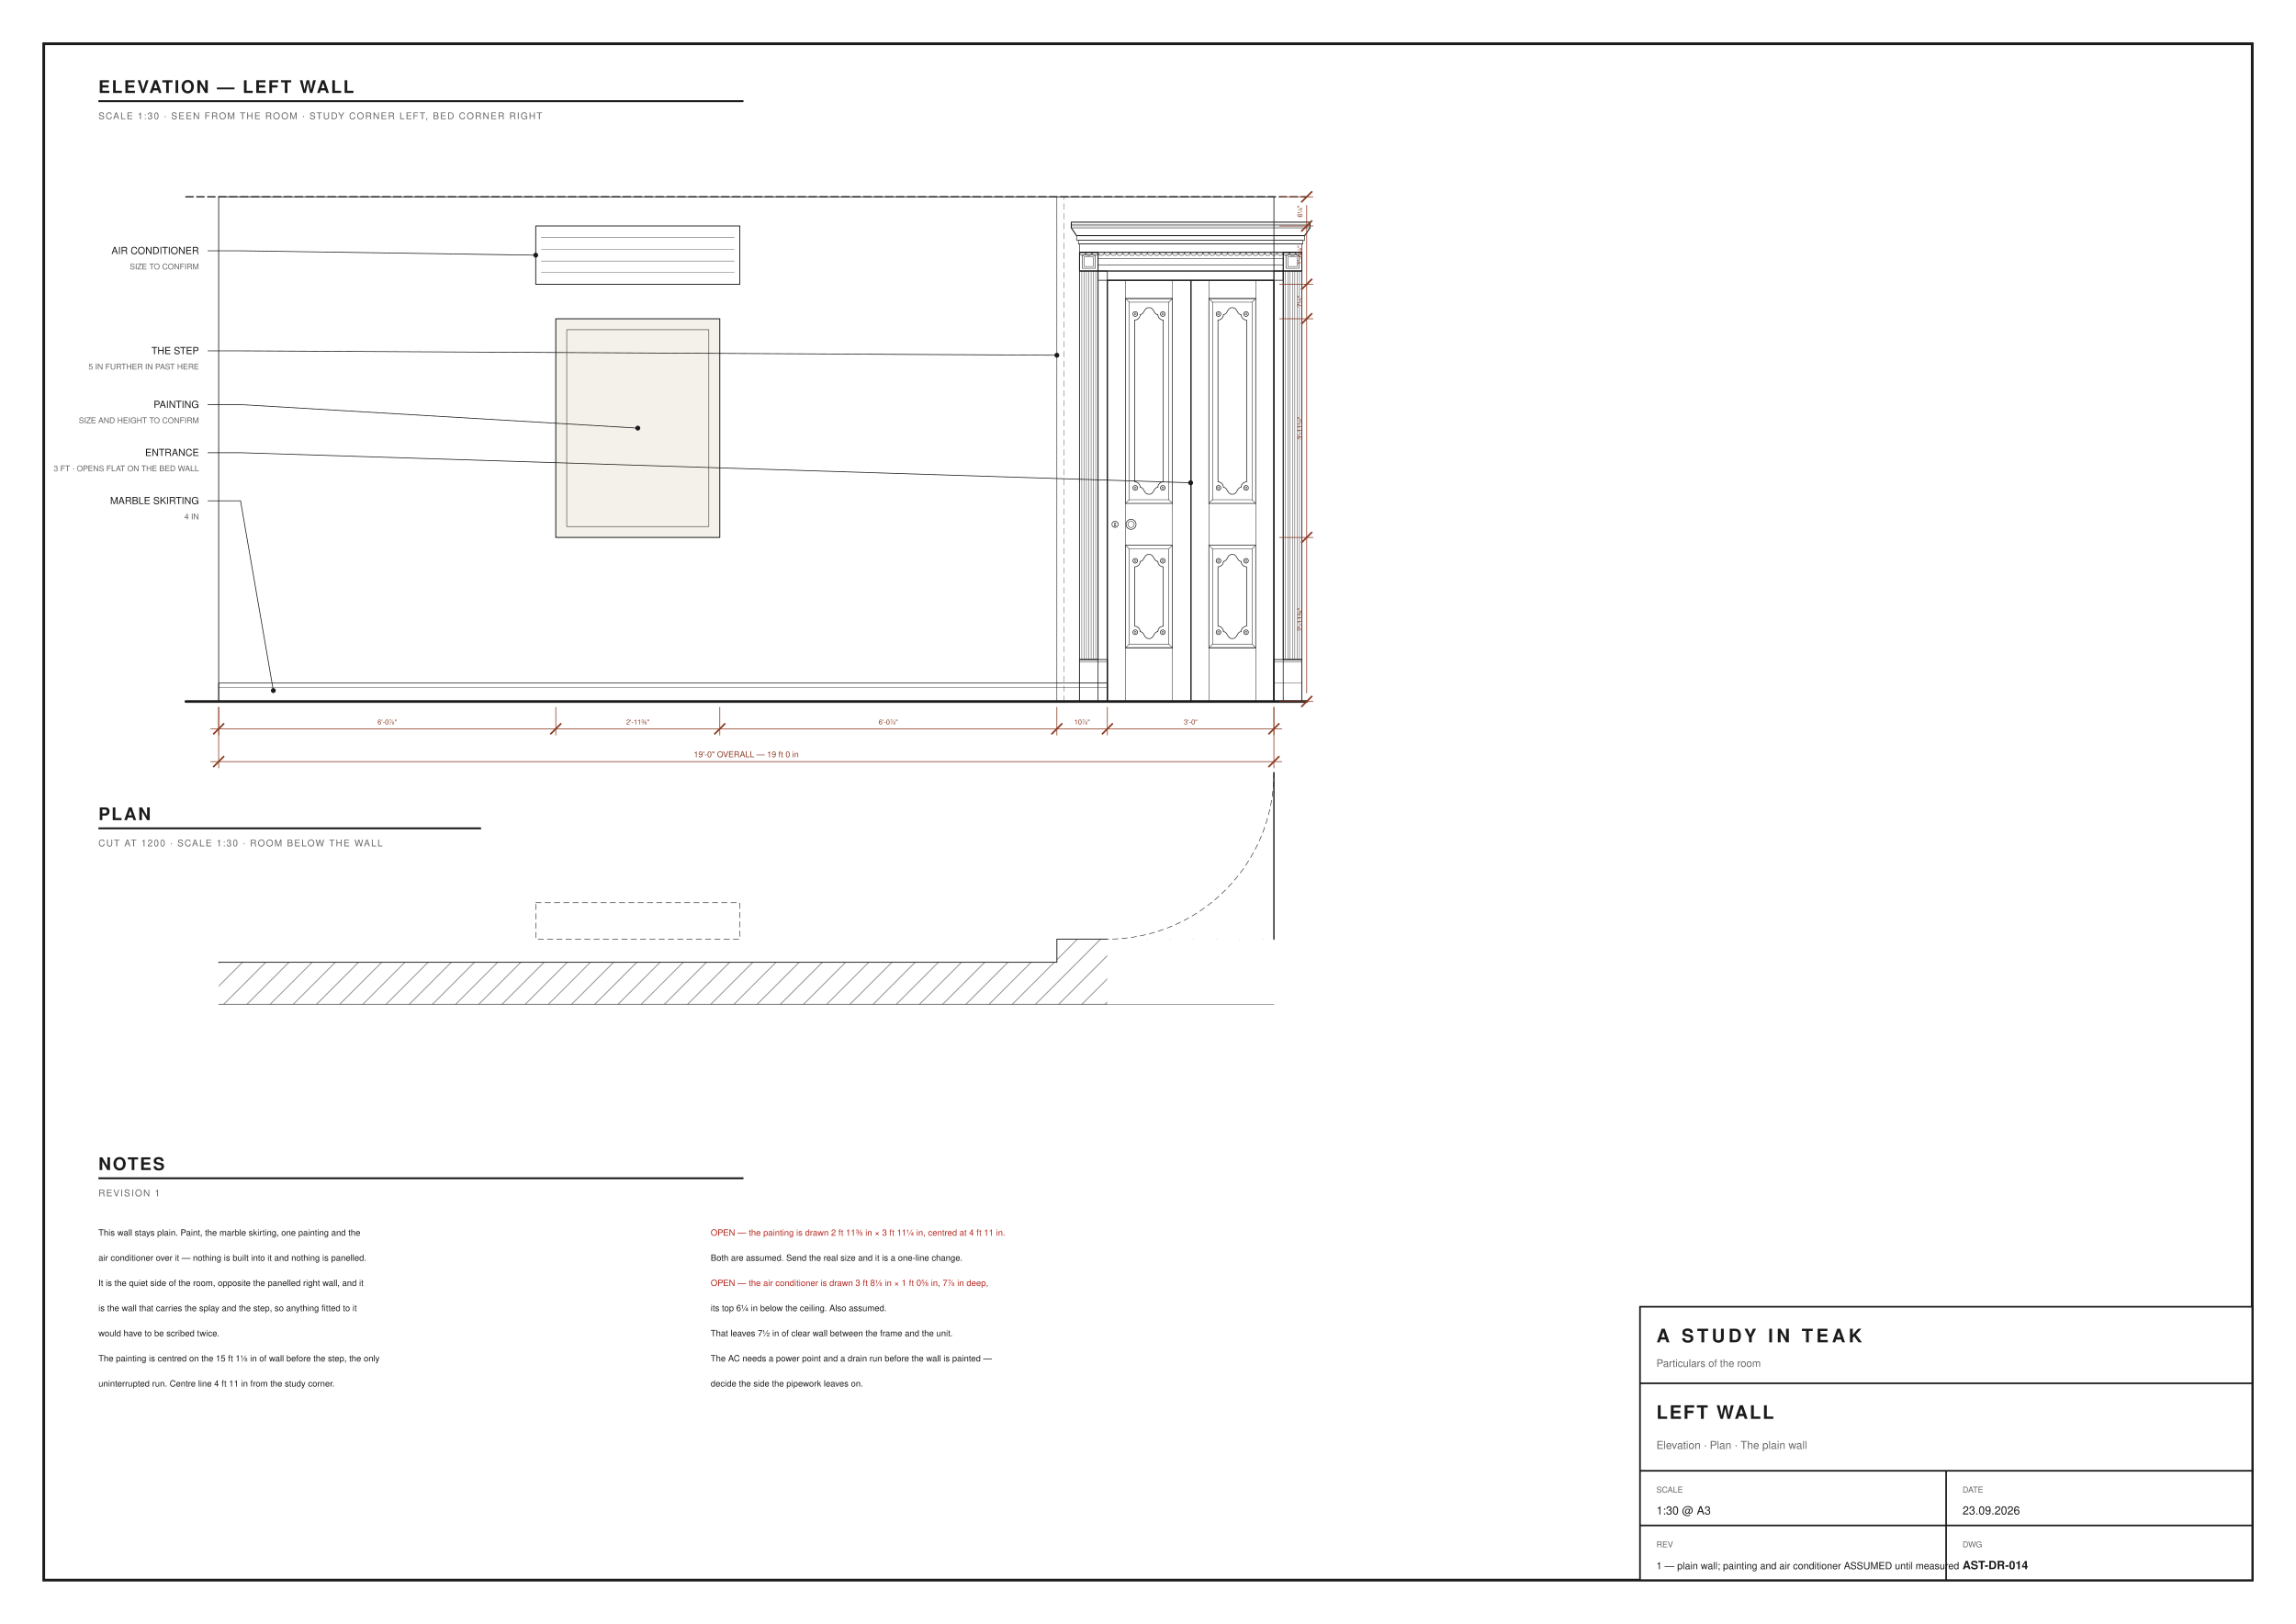
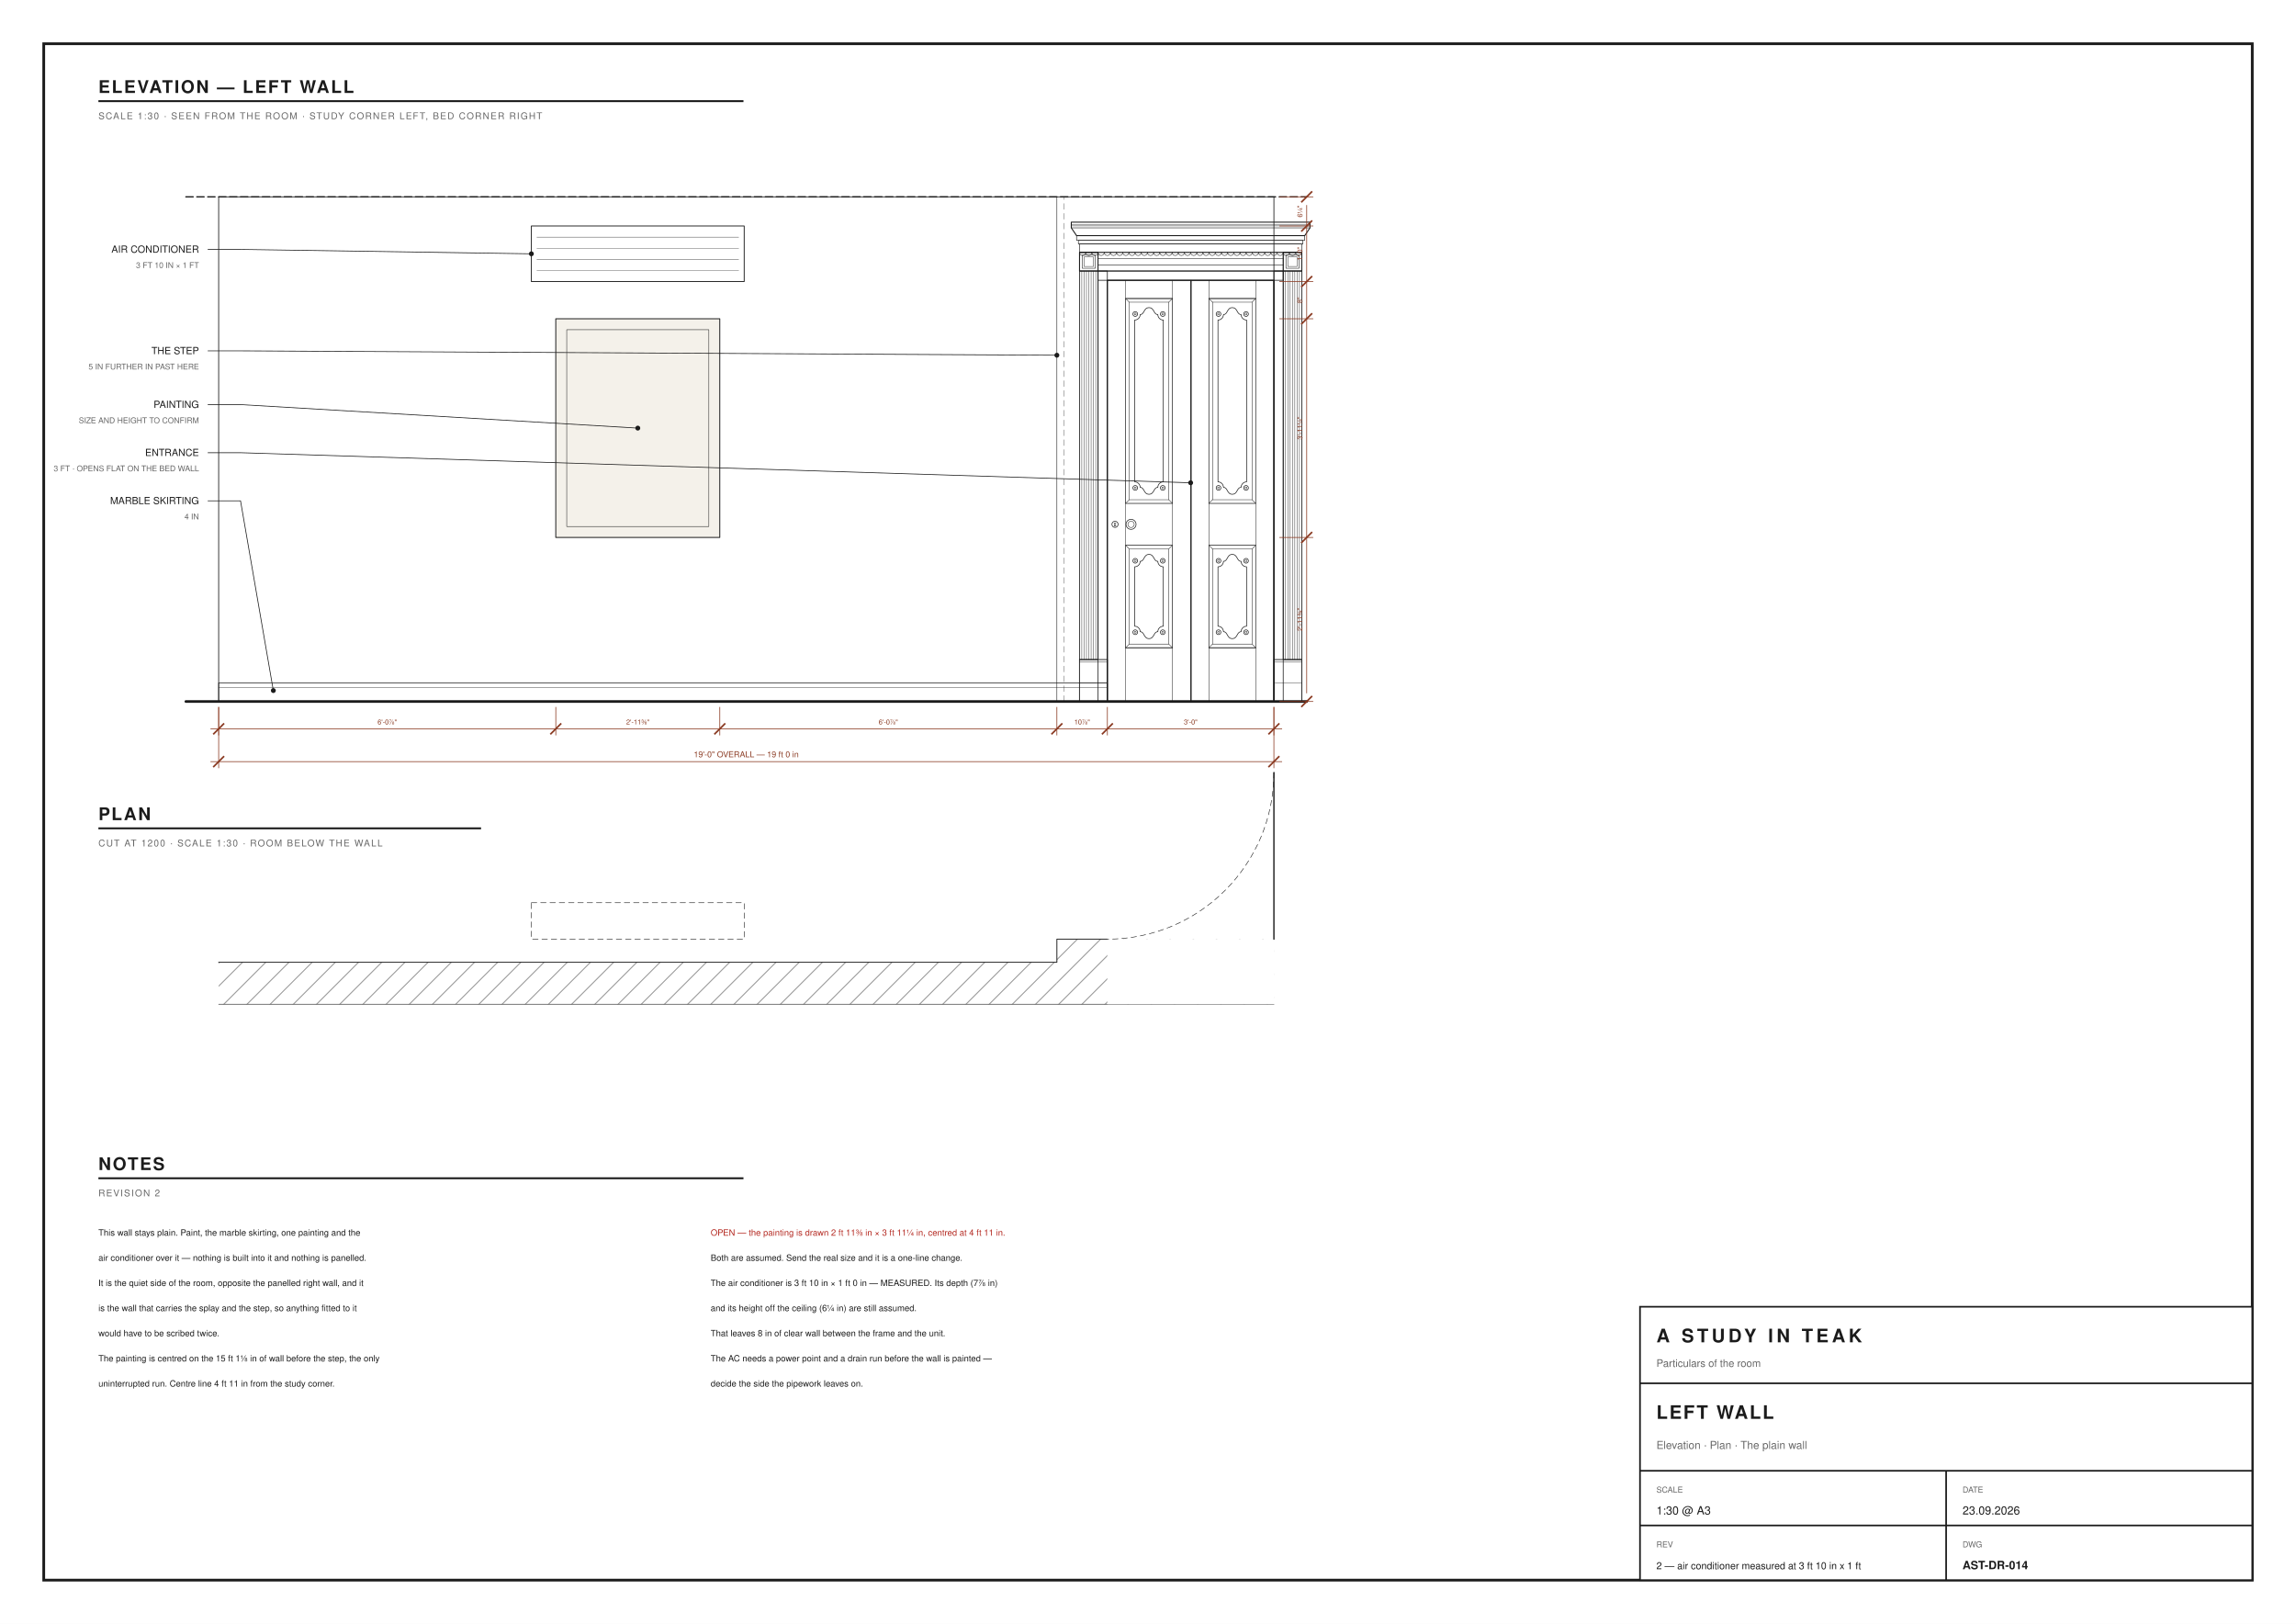
<svg xmlns="http://www.w3.org/2000/svg" viewBox="0 0 420 297" class="sheet">
  <style>.dk-mm{display:none}</style>
  <rect x="0" y="0" width="420" height="297" fill="#fff" />
  <rect x="8" y="8" width="404" height="281" fill="none" stroke="#1b1b1b" stroke-width="0.5" />
  <defs>
    <pattern id="hatchLW" patternUnits="userSpaceOnUse" width="90" height="90" patternTransform="rotate(45)">
      <line x1="0" y1="0" x2="0" y2="90" stroke="#9a9a9a" stroke-width="10" />
    </pattern>
  </defs>
  <text x="18" y="17" font-size="3.2" text-anchor="start" fill="#1b1b1b" font-weight="700" letter-spacing="0.3" font-family="Helvetica, Arial, sans-serif">ELEVATION — LEFT WALL</text>
  <line x1="18" y1="18.5" x2="136" y2="18.5" stroke="#1b1b1b" stroke-width="0.35" />
  <text x="18" y="21.8" font-size="1.7" text-anchor="start" fill="#666" font-weight="400" letter-spacing="0.2" font-family="Helvetica, Arial, sans-serif">SCALE 1:30 · SEEN FROM THE ROOM · STUDY CORNER LEFT, BED CORNER RIGHT</text>
  <g transform="translate(40 36) scale(0.03333333)" stroke="#1b1b1b" stroke-width="9" fill="none" stroke-linejoin="round" stroke-linecap="round">
    <rect x="0" y="0" width="5791" height="2769" fill="none" stroke-width="4.32" />
    <line x1="4600" y1="2769" x2="4600" y2="0" stroke-width="2.88" />
    <g stroke-dasharray="32.4 21.6">
      <line x1="4640" y1="2769" x2="4640" y2="0" stroke-width="1.8" />
    </g>
    <rect x="0" y="2667" width="4877" height="102" fill="none" stroke-width="3.6" />
    <line x1="0" y1="2692" x2="4877" y2="2692" stroke-width="2.16" />
    <g transform="translate(4724,139)" stroke-width="3.6">
      <rect x="102" y="268" width="51" height="2362" fill="none" stroke-width="3.96" />
      <rect x="0" y="166" width="102" height="2234" fill="none" stroke-width="4.32" />
      <line x1="12.75" y1="268" x2="12.75" y2="2400" stroke-width="2.16" />
      <line x1="25.5" y1="268" x2="25.5" y2="2400" stroke-width="2.16" />
      <line x1="38.25" y1="268" x2="38.25" y2="2400" stroke-width="2.16" />
      <line x1="51" y1="268" x2="51" y2="2400" stroke-width="2.16" />
      <line x1="63.75" y1="268" x2="63.75" y2="2400" stroke-width="2.16" />
      <line x1="76.5" y1="268" x2="76.5" y2="2400" stroke-width="2.16" />
      <line x1="89.25" y1="268" x2="89.25" y2="2400" stroke-width="2.16" />
      <line x1="0" y1="268" x2="102" y2="268" stroke-width="3.24" />
      <rect x="0" y="2400" width="153" height="230" fill="none" stroke-width="4.68" />
      <line x1="0" y1="2414" x2="153" y2="2414" stroke-width="2.52" />
      <line x1="0" y1="2528" x2="153" y2="2528" stroke-width="1.98" />
      <rect x="1067" y="268" width="51" height="2362" fill="none" stroke-width="3.96" />
      <rect x="1118" y="166" width="102" height="2234" fill="none" stroke-width="4.32" />
      <line x1="1130.75" y1="268" x2="1130.75" y2="2400" stroke-width="2.16" />
      <line x1="1143.5" y1="268" x2="1143.5" y2="2400" stroke-width="2.16" />
      <line x1="1156.25" y1="268" x2="1156.25" y2="2400" stroke-width="2.16" />
      <line x1="1169" y1="268" x2="1169" y2="2400" stroke-width="2.16" />
      <line x1="1181.75" y1="268" x2="1181.75" y2="2400" stroke-width="2.16" />
      <line x1="1194.5" y1="268" x2="1194.5" y2="2400" stroke-width="2.16" />
      <line x1="1207.25" y1="268" x2="1207.25" y2="2400" stroke-width="2.16" />
      <line x1="1118" y1="268" x2="1220" y2="268" stroke-width="3.24" />
      <rect x="1067" y="2400" width="153" height="230" fill="none" stroke-width="4.68" />
      <line x1="1067" y1="2414" x2="1220" y2="2414" stroke-width="2.52" />
      <line x1="1067" y1="2528" x2="1220" y2="2528" stroke-width="1.98" />
      <rect x="153" y="319" width="914" height="2311" fill="none" stroke-width="5.4" />
      <g transform="translate(153,319)" stroke-width="3.6">
        <rect x="0" y="0" width="457" height="2311" />
        <g stroke-width="2.52">
          <line x1="100" y1="100" x2="357" y2="100" />
          <line x1="100" y1="2016" x2="357" y2="2016" />
          <line x1="100" y1="1224" x2="100" y2="1454" />
          <line x1="357" y1="1224" x2="357" y2="1454" />
          <line x1="100" y1="0" x2="100" y2="100" />
          <line x1="357" y1="0" x2="357" y2="100" />
          <line x1="100" y1="2016" x2="100" y2="2311" />
          <line x1="357" y1="2016" x2="357" y2="2311" />
        </g>
        <rect x="100" y="100" width="257" height="1124" />
        <g stroke-width="2.52">
          <rect x="120" y="120" width="217" height="1084" />
          <line x1="100" y1="100" x2="120" y2="120" />
          <line x1="357" y1="100" x2="337" y2="120" />
          <line x1="100" y1="1224" x2="120" y2="1204" />
          <line x1="357" y1="1224" x2="337" y2="1204" />
        </g>
        <path d="M 150 1106 L 150 218 A 30 30 0 0 0 180 188 C 204.25 188 198.43 150 228.5 150 C 258.57 150 252.75 188 277 188 A 30 30 0 0 0 307 218 L 307 1106 A 30 30 0 0 0 277 1136 C 252.75 1136 258.57 1174 228.5 1174 C 198.43 1174 204.25 1136 180 1136 A 30 30 0 0 0 150 1106 Z" />
        <circle cx="153" cy="185" r="13" />
        <circle cx="153" cy="185" r="5.2" stroke-width="2.52" />
        <circle cx="304" cy="185" r="13" />
        <circle cx="304" cy="185" r="5.2" stroke-width="2.52" />
        <circle cx="153" cy="1139" r="13" />
        <circle cx="153" cy="1139" r="5.2" stroke-width="2.52" />
        <circle cx="304" cy="1139" r="13" />
        <circle cx="304" cy="1139" r="5.2" stroke-width="2.52" />
        <rect x="100" y="1454" width="257" height="562" />
        <g stroke-width="2.52">
          <rect x="120" y="1474" width="217" height="522" />
          <line x1="100" y1="1454" x2="120" y2="1474" />
          <line x1="357" y1="1454" x2="337" y2="1474" />
          <line x1="100" y1="2016" x2="120" y2="1996" />
          <line x1="357" y1="2016" x2="337" y2="1996" />
        </g>
        <path d="M 150 1898 L 150 1572 A 30 30 0 0 0 180 1542 C 204.25 1542 198.43 1504 228.5 1504 C 258.57 1504 252.75 1542 277 1542 A 30 30 0 0 0 307 1572 L 307 1898 A 30 30 0 0 0 277 1928 C 252.75 1928 258.57 1966 228.5 1966 C 198.43 1966 204.25 1928 180 1928 A 30 30 0 0 0 150 1898 Z" />
        <circle cx="153" cy="1539" r="13" />
        <circle cx="153" cy="1539" r="5.2" stroke-width="2.52" />
        <circle cx="304" cy="1539" r="13" />
        <circle cx="304" cy="1539" r="5.2" stroke-width="2.52" />
        <circle cx="153" cy="1931" r="13" />
        <circle cx="153" cy="1931" r="5.2" stroke-width="2.52" />
        <circle cx="304" cy="1931" r="13" />
        <circle cx="304" cy="1931" r="5.2" stroke-width="2.52" />
        <circle cx="130" cy="1339" r="27.5" />
        <circle cx="130" cy="1339" r="17.5" stroke-width="2.52" />
        <circle cx="42" cy="1339" r="17" />
        <path stroke-width="2.52" d="M 39 1338 A 4.5 4.5 0 1 1 45 1338 L 46.5 1349 L 37.5 1349 Z" />
        <rect x="457" y="0" width="457" height="2311" />
        <g stroke-width="2.52">
          <line x1="557" y1="100" x2="814" y2="100" />
          <line x1="557" y1="2016" x2="814" y2="2016" />
          <line x1="557" y1="1224" x2="557" y2="1454" />
          <line x1="814" y1="1224" x2="814" y2="1454" />
          <line x1="557" y1="0" x2="557" y2="100" />
          <line x1="814" y1="0" x2="814" y2="100" />
          <line x1="557" y1="2016" x2="557" y2="2311" />
          <line x1="814" y1="2016" x2="814" y2="2311" />
        </g>
        <rect x="557" y="100" width="257" height="1124" />
        <g stroke-width="2.52">
          <rect x="577" y="120" width="217" height="1084" />
          <line x1="557" y1="100" x2="577" y2="120" />
          <line x1="814" y1="100" x2="794" y2="120" />
          <line x1="557" y1="1224" x2="577" y2="1204" />
          <line x1="814" y1="1224" x2="794" y2="1204" />
        </g>
        <path d="M 607 1106 L 607 218 A 30 30 0 0 0 637 188 C 661.25 188 655.43 150 685.5 150 C 715.57 150 709.75 188 734 188 A 30 30 0 0 0 764 218 L 764 1106 A 30 30 0 0 0 734 1136 C 709.75 1136 715.57 1174 685.5 1174 C 655.43 1174 661.25 1136 637 1136 A 30 30 0 0 0 607 1106 Z" />
        <circle cx="610" cy="185" r="13" />
        <circle cx="610" cy="185" r="5.2" stroke-width="2.52" />
        <circle cx="761" cy="185" r="13" />
        <circle cx="761" cy="185" r="5.2" stroke-width="2.52" />
        <circle cx="610" cy="1139" r="13" />
        <circle cx="610" cy="1139" r="5.2" stroke-width="2.52" />
        <circle cx="761" cy="1139" r="13" />
        <circle cx="761" cy="1139" r="5.2" stroke-width="2.52" />
        <rect x="557" y="1454" width="257" height="562" />
        <g stroke-width="2.52">
          <rect x="577" y="1474" width="217" height="522" />
          <line x1="557" y1="1454" x2="577" y2="1474" />
          <line x1="814" y1="1454" x2="794" y2="1474" />
          <line x1="557" y1="2016" x2="577" y2="1996" />
          <line x1="814" y1="2016" x2="794" y2="1996" />
        </g>
        <path d="M 607 1898 L 607 1572 A 30 30 0 0 0 637 1542 C 661.25 1542 655.43 1504 685.5 1504 C 715.57 1504 709.75 1542 734 1542 A 30 30 0 0 0 764 1572 L 764 1898 A 30 30 0 0 0 734 1928 C 709.75 1928 715.57 1966 685.5 1966 C 655.43 1966 661.25 1928 637 1928 A 30 30 0 0 0 607 1898 Z" />
        <circle cx="610" cy="1539" r="13" />
        <circle cx="610" cy="1539" r="5.2" stroke-width="2.52" />
        <circle cx="761" cy="1539" r="13" />
        <circle cx="761" cy="1539" r="5.2" stroke-width="2.52" />
        <circle cx="610" cy="1931" r="13" />
        <circle cx="610" cy="1931" r="5.2" stroke-width="2.52" />
        <circle cx="761" cy="1931" r="13" />
        <circle cx="761" cy="1931" r="5.2" stroke-width="2.52" />
        <line x1="463" y1="0" x2="463" y2="2311" stroke-width="2.52" />
      </g>
      <rect x="102" y="268" width="1016" height="51" fill="none" stroke-width="3.96" />
      <rect x="0" y="166" width="1220" height="102" fill="none" stroke-width="4.32" />
      <line x1="102" y1="200" x2="1118" y2="200" stroke-width="2.88" />
      <line x1="102" y1="234" x2="1118" y2="234" stroke-width="2.88" />
      <rect x="0" y="166" width="102" height="102" fill="none" stroke-width="4.32" />
      <rect x="15" y="181" width="72" height="72" fill="none" stroke-width="2.88" />
      <rect x="25" y="191" width="52" height="52" fill="none" stroke-width="2.34" />
      <rect x="1118" y="166" width="102" height="102" fill="none" stroke-width="4.32" />
      <rect x="1133" y="181" width="72" height="72" fill="none" stroke-width="2.88" />
      <rect x="1143" y="191" width="52" height="52" fill="none" stroke-width="2.34" />
      <rect x="0" y="120" width="1220" height="46" fill="none" stroke-width="3.24" />
      <path d="M 0 166 A 17 17 0 0 0 34 166" fill="none" stroke-width="2.7" />
      <path d="M 34 166 A 17 17 0 0 0 68 166" fill="none" stroke-width="2.7" />
      <path d="M 68 166 A 17 17 0 0 0 102 166" fill="none" stroke-width="2.7" />
      <path d="M 102 166 A 16.93 16.93 0 0 0 135.87 166" fill="none" stroke-width="2.7" />
      <path d="M 135.87 166 A 16.93 16.93 0 0 0 169.73 166" fill="none" stroke-width="2.7" />
      <path d="M 169.73 166 A 16.93 16.93 0 0 0 203.6 166" fill="none" stroke-width="2.7" />
      <path d="M 203.6 166 A 16.93 16.93 0 0 0 237.47 166" fill="none" stroke-width="2.7" />
      <path d="M 237.47 166 A 16.93 16.93 0 0 0 271.33 166" fill="none" stroke-width="2.7" />
      <path d="M 271.33 166 A 16.93 16.93 0 0 0 305.2 166" fill="none" stroke-width="2.7" />
      <path d="M 305.2 166 A 16.93 16.93 0 0 0 339.07 166" fill="none" stroke-width="2.7" />
      <path d="M 339.07 166 A 16.93 16.93 0 0 0 372.93 166" fill="none" stroke-width="2.7" />
      <path d="M 372.93 166 A 16.93 16.93 0 0 0 406.8 166" fill="none" stroke-width="2.7" />
      <path d="M 406.8 166 A 16.93 16.93 0 0 0 440.67 166" fill="none" stroke-width="2.7" />
      <path d="M 440.67 166 A 16.93 16.93 0 0 0 474.53 166" fill="none" stroke-width="2.7" />
      <path d="M 474.53 166 A 16.93 16.93 0 0 0 508.4 166" fill="none" stroke-width="2.7" />
      <path d="M 508.4 166 A 16.93 16.93 0 0 0 542.27 166" fill="none" stroke-width="2.7" />
      <path d="M 542.27 166 A 16.93 16.93 0 0 0 576.13 166" fill="none" stroke-width="2.7" />
      <path d="M 576.13 166 A 16.93 16.93 0 0 0 610 166" fill="none" stroke-width="2.7" />
      <path d="M 610 166 A 16.93 16.93 0 0 0 643.87 166" fill="none" stroke-width="2.7" />
      <path d="M 643.87 166 A 16.93 16.93 0 0 0 677.73 166" fill="none" stroke-width="2.7" />
      <path d="M 677.73 166 A 16.93 16.93 0 0 0 711.6 166" fill="none" stroke-width="2.7" />
      <path d="M 711.6 166 A 16.93 16.93 0 0 0 745.47 166" fill="none" stroke-width="2.7" />
      <path d="M 745.47 166 A 16.93 16.93 0 0 0 779.33 166" fill="none" stroke-width="2.7" />
      <path d="M 779.33 166 A 16.93 16.93 0 0 0 813.2 166" fill="none" stroke-width="2.7" />
      <path d="M 813.2 166 A 16.93 16.93 0 0 0 847.07 166" fill="none" stroke-width="2.7" />
      <path d="M 847.07 166 A 16.93 16.93 0 0 0 880.93 166" fill="none" stroke-width="2.7" />
      <path d="M 880.93 166 A 16.93 16.93 0 0 0 914.8 166" fill="none" stroke-width="2.7" />
      <path d="M 914.8 166 A 16.93 16.93 0 0 0 948.67 166" fill="none" stroke-width="2.7" />
      <path d="M 948.67 166 A 16.93 16.93 0 0 0 982.53 166" fill="none" stroke-width="2.7" />
      <path d="M 982.53 166 A 16.93 16.93 0 0 0 1016.4 166" fill="none" stroke-width="2.7" />
      <path d="M 1016.4 166 A 16.93 16.93 0 0 0 1050.27 166" fill="none" stroke-width="2.7" />
      <path d="M 1050.27 166 A 16.93 16.93 0 0 0 1084.13 166" fill="none" stroke-width="2.7" />
      <path d="M 1084.13 166 A 16.93 16.93 0 0 0 1118 166" fill="none" stroke-width="2.7" />
      <path d="M 1118 166 A 17 17 0 0 0 1152 166" fill="none" stroke-width="2.7" />
      <path d="M 1152 166 A 17 17 0 0 0 1186 166" fill="none" stroke-width="2.7" />
      <path d="M 1186 166 A 17 17 0 0 0 1220 166" fill="none" stroke-width="2.7" />
      <rect x="-6" y="100" width="1232" height="20" fill="none" stroke-width="3.24" />
      <rect x="-16" y="74" width="1252" height="26" fill="none" stroke-width="3.24" />
      <path d="M -45 0 L 1265 0 L 1265 31.08 L 1236 74 L -16 74 L -45 31.08 Z" fill="none" stroke-width="5.4" />
      <line x1="-45" y1="31.08" x2="1265" y2="31.08" stroke-width="2.88" />
      <line x1="-42" y1="11.69" x2="1262" y2="11.69" stroke-width="2.16" />
      <line x1="-42" y1="20.39" x2="1262" y2="20.39" stroke-width="2.16" />
    </g>
    <rect x="1850" y="669" width="900" height="1200" fill="#f4f1ea" stroke-width="5.04" />
    <rect x="1910" y="729" width="780" height="1080" fill="none" stroke-width="2.52" />
-     <rect x="1740" y="160" width="1120" height="320" fill="#fff" stroke-width="4.68" />
-     <line x1="1770" y1="416" x2="2830" y2="416" stroke-width="1.8" />
-     <line x1="1770" y1="352" x2="2830" y2="352" stroke-width="1.8" />
-     <line x1="1770" y1="288" x2="2830" y2="288" stroke-width="1.8" />
-     <line x1="1770" y1="224" x2="2830" y2="224" stroke-width="1.8" />
+     <rect x="1716" y="160" width="1168" height="305" fill="#fff" stroke-width="4.68" />
+     <line x1="1746" y1="404" x2="2854" y2="404" stroke-width="1.8" />
+     <line x1="1746" y1="343" x2="2854" y2="343" stroke-width="1.8" />
+     <line x1="1746" y1="282" x2="2854" y2="282" stroke-width="1.8" />
+     <line x1="1746" y1="221" x2="2854" y2="221" stroke-width="1.8" />
    <line x1="-180" y1="2769" x2="5971" y2="2769" stroke-width="14.4" />
    <line x1="-180" y1="0" x2="5971" y2="0" stroke-width="7.2" stroke-dasharray="40 20" />
  </g>
  <g class="dk-dim">
    <g stroke="#8a3a22" stroke-width="0.13">
      <line x1="38.5" y1="133.3" x2="234.53" y2="133.3" />
      <line x1="40" y1="129.3" x2="40" y2="134.5" />
      <line x1="39" y1="134.3" x2="41" y2="132.3" stroke-width="0.3" />
      <line x1="101.67" y1="129.3" x2="101.67" y2="134.5" />
      <line x1="100.67" y1="134.3" x2="102.67" y2="132.3" stroke-width="0.3" />
      <line x1="131.67" y1="129.3" x2="131.67" y2="134.5" />
      <line x1="130.67" y1="134.3" x2="132.67" y2="132.3" stroke-width="0.3" />
      <line x1="193.33" y1="129.3" x2="193.33" y2="134.5" />
      <line x1="192.33" y1="134.3" x2="194.33" y2="132.3" stroke-width="0.3" />
      <line x1="202.57" y1="129.3" x2="202.57" y2="134.5" />
      <line x1="201.57" y1="134.3" x2="203.57" y2="132.3" stroke-width="0.3" />
      <line x1="233.03" y1="129.3" x2="233.03" y2="134.5" />
      <line x1="232.03" y1="134.3" x2="234.03" y2="132.3" stroke-width="0.3" />
    </g>
    <text x="70.84" y="132.5" font-size="1.25" text-anchor="middle" fill="#8a3a22" font-weight="400" letter-spacing="0" font-family="Helvetica, Arial, sans-serif" class="dk-mm">1850</text>
    <text x="70.84" y="132.5" font-size="1.25" text-anchor="middle" fill="#8a3a22" font-weight="400" letter-spacing="0" font-family="Helvetica, Arial, sans-serif" class="dk-in">6'-0⅞"</text>
    <text x="116.67" y="132.5" font-size="1.25" text-anchor="middle" fill="#8a3a22" font-weight="400" letter-spacing="0" font-family="Helvetica, Arial, sans-serif" class="dk-mm">900</text>
    <text x="116.67" y="132.5" font-size="1.25" text-anchor="middle" fill="#8a3a22" font-weight="400" letter-spacing="0" font-family="Helvetica, Arial, sans-serif" class="dk-in">2'-11⅜"</text>
    <text x="162.5" y="132.5" font-size="1.25" text-anchor="middle" fill="#8a3a22" font-weight="400" letter-spacing="0" font-family="Helvetica, Arial, sans-serif" class="dk-mm">1850</text>
    <text x="162.5" y="132.5" font-size="1.25" text-anchor="middle" fill="#8a3a22" font-weight="400" letter-spacing="0" font-family="Helvetica, Arial, sans-serif" class="dk-in">6'-0⅞"</text>
    <text x="197.95" y="132.5" font-size="1.25" text-anchor="middle" fill="#8a3a22" font-weight="400" letter-spacing="0" font-family="Helvetica, Arial, sans-serif" class="dk-mm">277</text>
    <text x="197.95" y="132.5" font-size="1.25" text-anchor="middle" fill="#8a3a22" font-weight="400" letter-spacing="0" font-family="Helvetica, Arial, sans-serif" class="dk-in">10⅞"</text>
    <text x="217.8" y="132.5" font-size="1.25" text-anchor="middle" fill="#8a3a22" font-weight="400" letter-spacing="0" font-family="Helvetica, Arial, sans-serif" class="dk-mm">914</text>
    <text x="217.8" y="132.5" font-size="1.25" text-anchor="middle" fill="#8a3a22" font-weight="400" letter-spacing="0" font-family="Helvetica, Arial, sans-serif" class="dk-in">3'-0"</text>
  </g>
  <g class="dk-dim">
    <g stroke="#8a3a22" stroke-width="0.13">
      <line x1="38.5" y1="139.3" x2="234.53" y2="139.3" />
      <line x1="40" y1="129.3" x2="40" y2="140.5" />
      <line x1="39" y1="140.3" x2="41" y2="138.3" stroke-width="0.3" />
      <line x1="233.03" y1="129.3" x2="233.03" y2="140.5" />
      <line x1="232.03" y1="140.3" x2="234.03" y2="138.3" stroke-width="0.3" />
    </g>
    <text x="136.51" y="138.5" font-size="1.5" text-anchor="middle" fill="#8a3a22" font-weight="400" letter-spacing="0" font-family="Helvetica, Arial, sans-serif" class="dk-mm">5791 OVERALL — 19 ft 0 in</text>
    <text x="136.51" y="138.5" font-size="1.5" text-anchor="middle" fill="#8a3a22" font-weight="400" letter-spacing="0" font-family="Helvetica, Arial, sans-serif" class="dk-in">19'-0" OVERALL — 19 ft 0 in</text>
  </g>
  <g class="dk-dim">
    <g stroke="#8a3a22" stroke-width="0.13">
      <line x1="239.03" y1="126.8" x2="239.03" y2="37.5" />
      <line x1="234.03" y1="128.3" x2="240.23" y2="128.3" />
      <line x1="238.03" y1="129.3" x2="240.03" y2="127.3" stroke-width="0.3" />
      <line x1="234.03" y1="98.3" x2="240.23" y2="98.3" />
      <line x1="238.03" y1="99.3" x2="240.03" y2="97.3" stroke-width="0.3" />
      <line x1="234.03" y1="58.3" x2="240.23" y2="58.3" />
      <line x1="238.03" y1="59.3" x2="240.03" y2="57.3" stroke-width="0.3" />
-       <line x1="234.03" y1="52" x2="240.23" y2="52" />
-       <line x1="238.03" y1="53" x2="240.03" y2="51" stroke-width="0.3" />
+       <line x1="234.03" y1="51.5" x2="240.23" y2="51.5" />
+       <line x1="238.03" y1="52.5" x2="240.03" y2="50.5" stroke-width="0.3" />
      <line x1="234.03" y1="41.33" x2="240.23" y2="41.33" />
      <line x1="238.03" y1="42.33" x2="240.03" y2="40.33" stroke-width="0.3" />
      <line x1="234.03" y1="36" x2="240.23" y2="36" />
      <line x1="238.03" y1="37" x2="240.03" y2="35" stroke-width="0.3" />
    </g>
    <text x="238.23" y="113.3" font-size="1.25" text-anchor="middle" fill="#8a3a22" font-weight="400" letter-spacing="0" font-family="Helvetica, Arial, sans-serif" class="dk-mm" transform="rotate(-90 238.23 113.3)">900</text>
    <text x="238.23" y="113.3" font-size="1.25" text-anchor="middle" fill="#8a3a22" font-weight="400" letter-spacing="0" font-family="Helvetica, Arial, sans-serif" class="dk-in" transform="rotate(-90 238.23 113.3)">2'-11⅜"</text>
    <text x="238.23" y="78.3" font-size="1.25" text-anchor="middle" fill="#8a3a22" font-weight="400" letter-spacing="0" font-family="Helvetica, Arial, sans-serif" class="dk-mm" transform="rotate(-90 238.23 78.3)">1200</text>
    <text x="238.23" y="78.3" font-size="1.25" text-anchor="middle" fill="#8a3a22" font-weight="400" letter-spacing="0" font-family="Helvetica, Arial, sans-serif" class="dk-in" transform="rotate(-90 238.23 78.3)">3'-11¼"</text>
-     <text x="238.23" y="55.15" font-size="1.25" text-anchor="middle" fill="#8a3a22" font-weight="400" letter-spacing="0" font-family="Helvetica, Arial, sans-serif" class="dk-mm" transform="rotate(-90 238.23 55.15)">189</text>
-     <text x="238.23" y="55.15" font-size="1.25" text-anchor="middle" fill="#8a3a22" font-weight="400" letter-spacing="0" font-family="Helvetica, Arial, sans-serif" class="dk-in" transform="rotate(-90 238.23 55.15)">7½"</text>
-     <text x="238.23" y="46.66" font-size="1.25" text-anchor="middle" fill="#8a3a22" font-weight="400" letter-spacing="0" font-family="Helvetica, Arial, sans-serif" class="dk-mm" transform="rotate(-90 238.23 46.66)">320</text>
-     <text x="238.23" y="46.66" font-size="1.25" text-anchor="middle" fill="#8a3a22" font-weight="400" letter-spacing="0" font-family="Helvetica, Arial, sans-serif" class="dk-in" transform="rotate(-90 238.23 46.66)">1'-0⅝"</text>
+     <text x="238.23" y="54.9" font-size="1.25" text-anchor="middle" fill="#8a3a22" font-weight="400" letter-spacing="0" font-family="Helvetica, Arial, sans-serif" class="dk-mm" transform="rotate(-90 238.23 54.9)">204</text>
+     <text x="238.23" y="54.9" font-size="1.25" text-anchor="middle" fill="#8a3a22" font-weight="400" letter-spacing="0" font-family="Helvetica, Arial, sans-serif" class="dk-in" transform="rotate(-90 238.23 54.9)">8"</text>
+     <text x="238.23" y="46.41" font-size="1.25" text-anchor="middle" fill="#8a3a22" font-weight="400" letter-spacing="0" font-family="Helvetica, Arial, sans-serif" class="dk-mm" transform="rotate(-90 238.23 46.41)">305</text>
+     <text x="238.23" y="46.41" font-size="1.25" text-anchor="middle" fill="#8a3a22" font-weight="400" letter-spacing="0" font-family="Helvetica, Arial, sans-serif" class="dk-in" transform="rotate(-90 238.23 46.41)">1'-0"</text>
    <text x="238.23" y="38.66" font-size="1.25" text-anchor="middle" fill="#8a3a22" font-weight="400" letter-spacing="0" font-family="Helvetica, Arial, sans-serif" class="dk-mm" transform="rotate(-90 238.23 38.66)">160</text>
    <text x="238.23" y="38.66" font-size="1.25" text-anchor="middle" fill="#8a3a22" font-weight="400" letter-spacing="0" font-family="Helvetica, Arial, sans-serif" class="dk-in" transform="rotate(-90 238.23 38.66)">6¼"</text>
  </g>
  <g stroke="#1b1b1b" stroke-width="0.13" fill="none">
-     <path d="M 98 46.67 L 44 45.87 L 38 45.87" />
-   </g>
-   <circle cx="98" cy="46.67" r="0.45" fill="#1b1b1b" />
-   <text x="36.4" y="46.47" font-size="1.8" text-anchor="end" fill="#1b1b1b" font-weight="400" letter-spacing="0" font-family="Helvetica, Arial, sans-serif">AIR CONDITIONER</text>
-   <text x="36.4" y="49.27" font-size="1.45" text-anchor="end" fill="#666" font-weight="400" letter-spacing="0" font-family="Helvetica, Arial, sans-serif">SIZE TO CONFIRM</text>
+     <path d="M 97.2 46.42 L 44 45.62 L 38 45.62" />
+   </g>
+   <circle cx="97.2" cy="46.42" r="0.45" fill="#1b1b1b" />
+   <text x="36.4" y="46.22" font-size="1.8" text-anchor="end" fill="#1b1b1b" font-weight="400" letter-spacing="0" font-family="Helvetica, Arial, sans-serif">AIR CONDITIONER</text>
+   <text x="36.4" y="49.02" font-size="1.45" text-anchor="end" fill="#666" font-weight="400" letter-spacing="0" font-family="Helvetica, Arial, sans-serif">3 FT 10 IN × 1 FT</text>
  <g stroke="#1b1b1b" stroke-width="0.13" fill="none">
    <path d="M 193.33 64.97 L 44 64.17 L 38 64.17" />
  </g>
  <circle cx="193.33" cy="64.97" r="0.45" fill="#1b1b1b" />
  <text x="36.4" y="64.77" font-size="1.8" text-anchor="end" fill="#1b1b1b" font-weight="400" letter-spacing="0" font-family="Helvetica, Arial, sans-serif">THE STEP</text>
  <text x="36.4" y="67.57" font-size="1.45" text-anchor="end" fill="#666" font-weight="400" letter-spacing="0" font-family="Helvetica, Arial, sans-serif">5 IN FURTHER IN PAST HERE</text>
  <g stroke="#1b1b1b" stroke-width="0.13" fill="none">
    <path d="M 116.67 78.3 L 44 74 L 38 74" />
  </g>
  <circle cx="116.67" cy="78.3" r="0.45" fill="#1b1b1b" />
  <text x="36.4" y="74.6" font-size="1.8" text-anchor="end" fill="#1b1b1b" font-weight="400" letter-spacing="0" font-family="Helvetica, Arial, sans-serif">PAINTING</text>
  <text x="36.4" y="77.4" font-size="1.45" text-anchor="end" fill="#666" font-weight="400" letter-spacing="0" font-family="Helvetica, Arial, sans-serif">SIZE AND HEIGHT TO CONFIRM</text>
  <g stroke="#1b1b1b" stroke-width="0.13" fill="none">
    <path d="M 217.8 88.3 L 44 82.8 L 38 82.8" />
  </g>
  <circle cx="217.8" cy="88.3" r="0.45" fill="#1b1b1b" />
  <text x="36.4" y="83.4" font-size="1.8" text-anchor="end" fill="#1b1b1b" font-weight="400" letter-spacing="0" font-family="Helvetica, Arial, sans-serif">ENTRANCE</text>
  <text x="36.4" y="86.2" font-size="1.45" text-anchor="end" fill="#666" font-weight="400" letter-spacing="0" font-family="Helvetica, Arial, sans-serif">3 FT · OPENS FLAT ON THE BED WALL</text>
  <g stroke="#1b1b1b" stroke-width="0.13" fill="none">
    <path d="M 50 126.3 L 44 91.6 L 38 91.6" />
  </g>
  <circle cx="50" cy="126.3" r="0.45" fill="#1b1b1b" />
  <text x="36.4" y="92.2" font-size="1.8" text-anchor="end" fill="#1b1b1b" font-weight="400" letter-spacing="0" font-family="Helvetica, Arial, sans-serif">MARBLE SKIRTING</text>
  <text x="36.4" y="95" font-size="1.45" text-anchor="end" fill="#666" font-weight="400" letter-spacing="0" font-family="Helvetica, Arial, sans-serif">4 IN</text>
  <text x="18" y="150" font-size="3.2" text-anchor="start" fill="#1b1b1b" font-weight="700" letter-spacing="0.3" font-family="Helvetica, Arial, sans-serif">PLAN</text>
  <line x1="18" y1="151.5" x2="88" y2="151.5" stroke="#1b1b1b" stroke-width="0.35" />
  <text x="18" y="154.8" font-size="1.7" text-anchor="start" fill="#666" font-weight="400" letter-spacing="0.2" font-family="Helvetica, Arial, sans-serif">CUT AT 1200 · SCALE 1:30 · ROOM BELOW THE WALL</text>
  <g transform="translate(40 176) scale(0.03333333)" stroke="#1b1b1b" stroke-width="9" fill="none" stroke-linejoin="round" stroke-linecap="round">
    <rect x="0" y="0" width="4600" height="230" fill="url(#hatchLW)" stroke="none" />
    <rect x="4600" y="-127" width="1191" height="357" fill="url(#hatchLW)" stroke="none" />
    <path d="M 0 0 L 4600 0 L 4600 -127 L 4877 -127" fill="none" stroke-width="4.8" />
    <path d="M 0 230 L 5791 230" fill="none" stroke-width="3" />
    <rect x="4877" y="-127" width="914" height="357" fill="#fff" stroke="none" />
    <line x1="5791" y1="-127" x2="5791" y2="-1041" stroke-width="7.2" />
    <path d="M 5791 -1041 A 914 914 0 0 1 4877 -127" fill="none" stroke-width="3" stroke-dasharray="30 21" />
-     <rect x="1740" y="-327" width="1120" height="200" fill="none" stroke-width="3" stroke-dasharray="30 21" />
+     <rect x="1716" y="-327" width="1168" height="200" fill="none" stroke-width="3" stroke-dasharray="30 21" />
  </g>
  <text x="18" y="214" font-size="3.2" text-anchor="start" fill="#1b1b1b" font-weight="700" letter-spacing="0.3" font-family="Helvetica, Arial, sans-serif">NOTES</text>
  <line x1="18" y1="215.5" x2="136" y2="215.5" stroke="#1b1b1b" stroke-width="0.35" />
-   <text x="18" y="218.8" font-size="1.7" text-anchor="start" fill="#666" font-weight="400" letter-spacing="0.2" font-family="Helvetica, Arial, sans-serif">REVISION 1</text>
+   <text x="18" y="218.8" font-size="1.7" text-anchor="start" fill="#666" font-weight="400" letter-spacing="0.2" font-family="Helvetica, Arial, sans-serif">REVISION 2</text>
  <text x="18" y="226" font-size="1.6" text-anchor="start" fill="#1b1b1b" font-weight="400" letter-spacing="0" font-family="Helvetica, Arial, sans-serif">This wall stays plain. Paint, the marble skirting, one painting and the</text>
  <text x="18" y="230.6" font-size="1.6" text-anchor="start" fill="#1b1b1b" font-weight="400" letter-spacing="0" font-family="Helvetica, Arial, sans-serif">air conditioner over it — nothing is built into it and nothing is panelled.</text>
  <text x="18" y="235.2" font-size="1.6" text-anchor="start" fill="#1b1b1b" font-weight="400" letter-spacing="0" font-family="Helvetica, Arial, sans-serif">It is the quiet side of the room, opposite the panelled right wall, and it</text>
  <text x="18" y="239.8" font-size="1.6" text-anchor="start" fill="#1b1b1b" font-weight="400" letter-spacing="0" font-family="Helvetica, Arial, sans-serif">is the wall that carries the splay and the step, so anything fitted to it</text>
  <text x="18" y="244.4" font-size="1.6" text-anchor="start" fill="#1b1b1b" font-weight="400" letter-spacing="0" font-family="Helvetica, Arial, sans-serif">would have to be scribed twice.</text>
  <text x="18" y="249" font-size="1.6" text-anchor="start" fill="#1b1b1b" font-weight="400" letter-spacing="0" font-family="Helvetica, Arial, sans-serif">The painting is centred on the 15 ft 1⅛ in of wall before the step, the only</text>
  <text x="18" y="253.6" font-size="1.6" text-anchor="start" fill="#1b1b1b" font-weight="400" letter-spacing="0" font-family="Helvetica, Arial, sans-serif">uninterrupted run. Centre line 4 ft 11 in from the study corner.</text>
  <text x="130" y="226" font-size="1.6" text-anchor="start" fill="#b3261e" font-weight="400" letter-spacing="0" font-family="Helvetica, Arial, sans-serif">OPEN — the painting is drawn 2 ft 11⅜ in × 3 ft 11¼ in, centred at 4 ft 11 in.</text>
  <text x="130" y="230.6" font-size="1.6" text-anchor="start" fill="#1b1b1b" font-weight="400" letter-spacing="0" font-family="Helvetica, Arial, sans-serif">   Both are assumed. Send the real size and it is a one-line change.</text>
-   <text x="130" y="235.2" font-size="1.6" text-anchor="start" fill="#b3261e" font-weight="400" letter-spacing="0" font-family="Helvetica, Arial, sans-serif">OPEN — the air conditioner is drawn 3 ft 8⅛ in × 1 ft 0⅝ in, 7⅞ in deep,</text>
-   <text x="130" y="239.8" font-size="1.6" text-anchor="start" fill="#1b1b1b" font-weight="400" letter-spacing="0" font-family="Helvetica, Arial, sans-serif">   its top 6¼ in below the ceiling. Also assumed.</text>
-   <text x="130" y="244.4" font-size="1.6" text-anchor="start" fill="#1b1b1b" font-weight="400" letter-spacing="0" font-family="Helvetica, Arial, sans-serif">That leaves 7½ in of clear wall between the frame and the unit.</text>
+   <text x="130" y="235.2" font-size="1.6" text-anchor="start" fill="#1b1b1b" font-weight="400" letter-spacing="0" font-family="Helvetica, Arial, sans-serif">The air conditioner is 3 ft 10 in × 1 ft 0 in — MEASURED. Its depth (7⅞ in)</text>
+   <text x="130" y="239.8" font-size="1.6" text-anchor="start" fill="#1b1b1b" font-weight="400" letter-spacing="0" font-family="Helvetica, Arial, sans-serif">   and its height off the ceiling (6¼ in) are still assumed.</text>
+   <text x="130" y="244.4" font-size="1.6" text-anchor="start" fill="#1b1b1b" font-weight="400" letter-spacing="0" font-family="Helvetica, Arial, sans-serif">That leaves 8 in of clear wall between the frame and the unit.</text>
  <text x="130" y="249" font-size="1.6" text-anchor="start" fill="#1b1b1b" font-weight="400" letter-spacing="0" font-family="Helvetica, Arial, sans-serif">The AC needs a power point and a drain run before the wall is painted —</text>
  <text x="130" y="253.6" font-size="1.6" text-anchor="start" fill="#1b1b1b" font-weight="400" letter-spacing="0" font-family="Helvetica, Arial, sans-serif">   decide the side the pipework leaves on.</text>
  <g data-tb="1">
    <g stroke="#1b1b1b" stroke-width="0.3" fill="none">
      <rect x="300" y="239" width="112" height="50" fill="#fff" />
      <line x1="300" y1="253" x2="412" y2="253" />
      <line x1="300" y1="269" x2="412" y2="269" />
      <line x1="300" y1="279" x2="412" y2="279" />
      <line x1="356" y1="269" x2="356" y2="289" />
    </g>
    <text x="303" y="245.5" font-size="3.4" text-anchor="start" fill="#1b1b1b" font-weight="700" letter-spacing="0.6" font-family="Helvetica, Arial, sans-serif">A STUDY IN TEAK</text>
    <text x="303" y="250" font-size="1.9" text-anchor="start" fill="#666" font-weight="400" letter-spacing="0" font-family="Helvetica, Arial, sans-serif">Particulars of the room</text>
    <text x="303" y="259.5" font-size="3.4" text-anchor="start" fill="#1b1b1b" font-weight="700" letter-spacing="0.3" font-family="Helvetica, Arial, sans-serif">LEFT WALL</text>
    <text x="303" y="265" font-size="2" text-anchor="start" fill="#666" font-weight="400" letter-spacing="0" font-family="Helvetica, Arial, sans-serif">Elevation · Plan · The plain wall</text>
    <text x="303" y="273" font-size="1.5" text-anchor="start" fill="#666" font-weight="400" letter-spacing="0" font-family="Helvetica, Arial, sans-serif">SCALE</text>
    <text x="303" y="277" font-size="2.1" text-anchor="start" fill="#1b1b1b" font-weight="400" letter-spacing="0" font-family="Helvetica, Arial, sans-serif">1:30 @ A3</text>
    <text x="359" y="273" font-size="1.5" text-anchor="start" fill="#666" font-weight="400" letter-spacing="0" font-family="Helvetica, Arial, sans-serif">DATE</text>
    <text x="359" y="277" font-size="2.1" text-anchor="start" fill="#1b1b1b" font-weight="400" letter-spacing="0" font-family="Helvetica, Arial, sans-serif">23.09.2026</text>
    <text x="303" y="283" font-size="1.5" text-anchor="start" fill="#666" font-weight="400" letter-spacing="0" font-family="Helvetica, Arial, sans-serif">REV</text>
-     <text x="303" y="287" font-size="1.8" text-anchor="start" fill="#1b1b1b" font-weight="400" letter-spacing="0" font-family="Helvetica, Arial, sans-serif">1 — plain wall; painting and air conditioner ASSUMED until measured</text>
+     <text x="303" y="287" font-size="1.8" text-anchor="start" fill="#1b1b1b" font-weight="400" letter-spacing="0" font-family="Helvetica, Arial, sans-serif">2 — air conditioner measured at 3 ft 10 in x 1 ft</text>
    <text x="359" y="283" font-size="1.5" text-anchor="start" fill="#666" font-weight="400" letter-spacing="0" font-family="Helvetica, Arial, sans-serif">DWG</text>
    <text x="359" y="287" font-size="2.1" text-anchor="start" fill="#1b1b1b" font-weight="700" letter-spacing="0" font-family="Helvetica, Arial, sans-serif">AST-DR-014</text>
  </g>
</svg>
